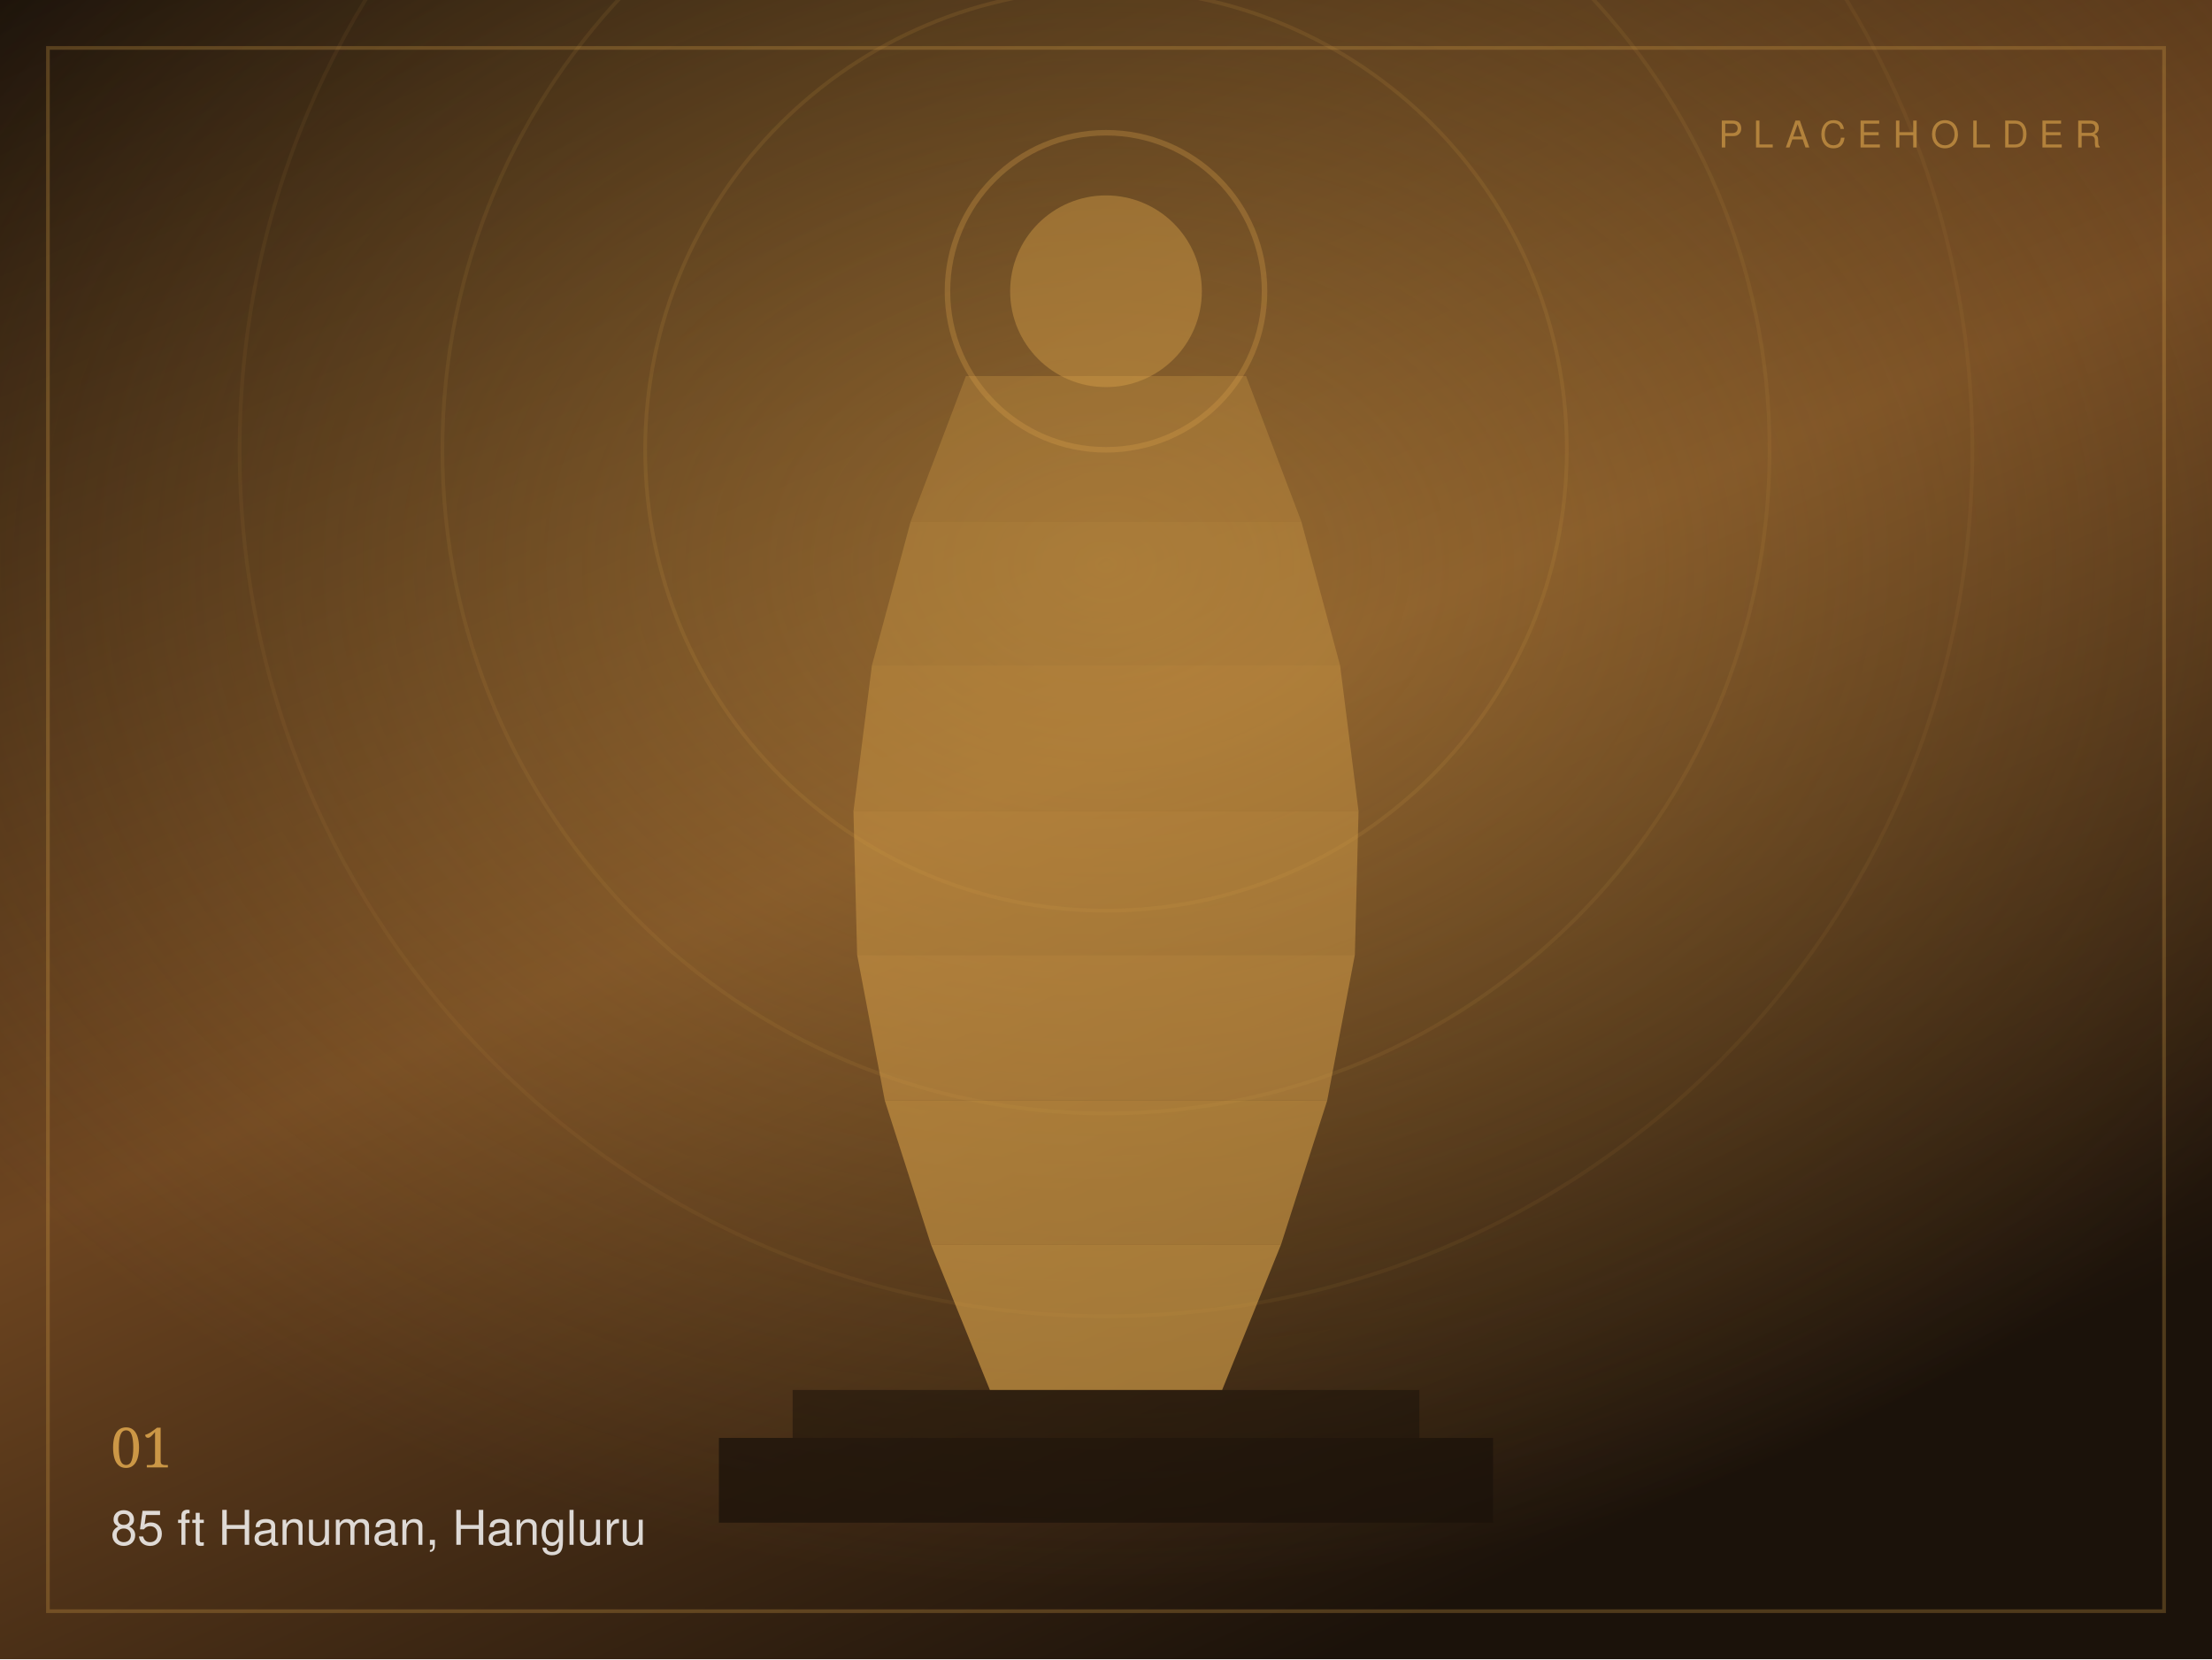
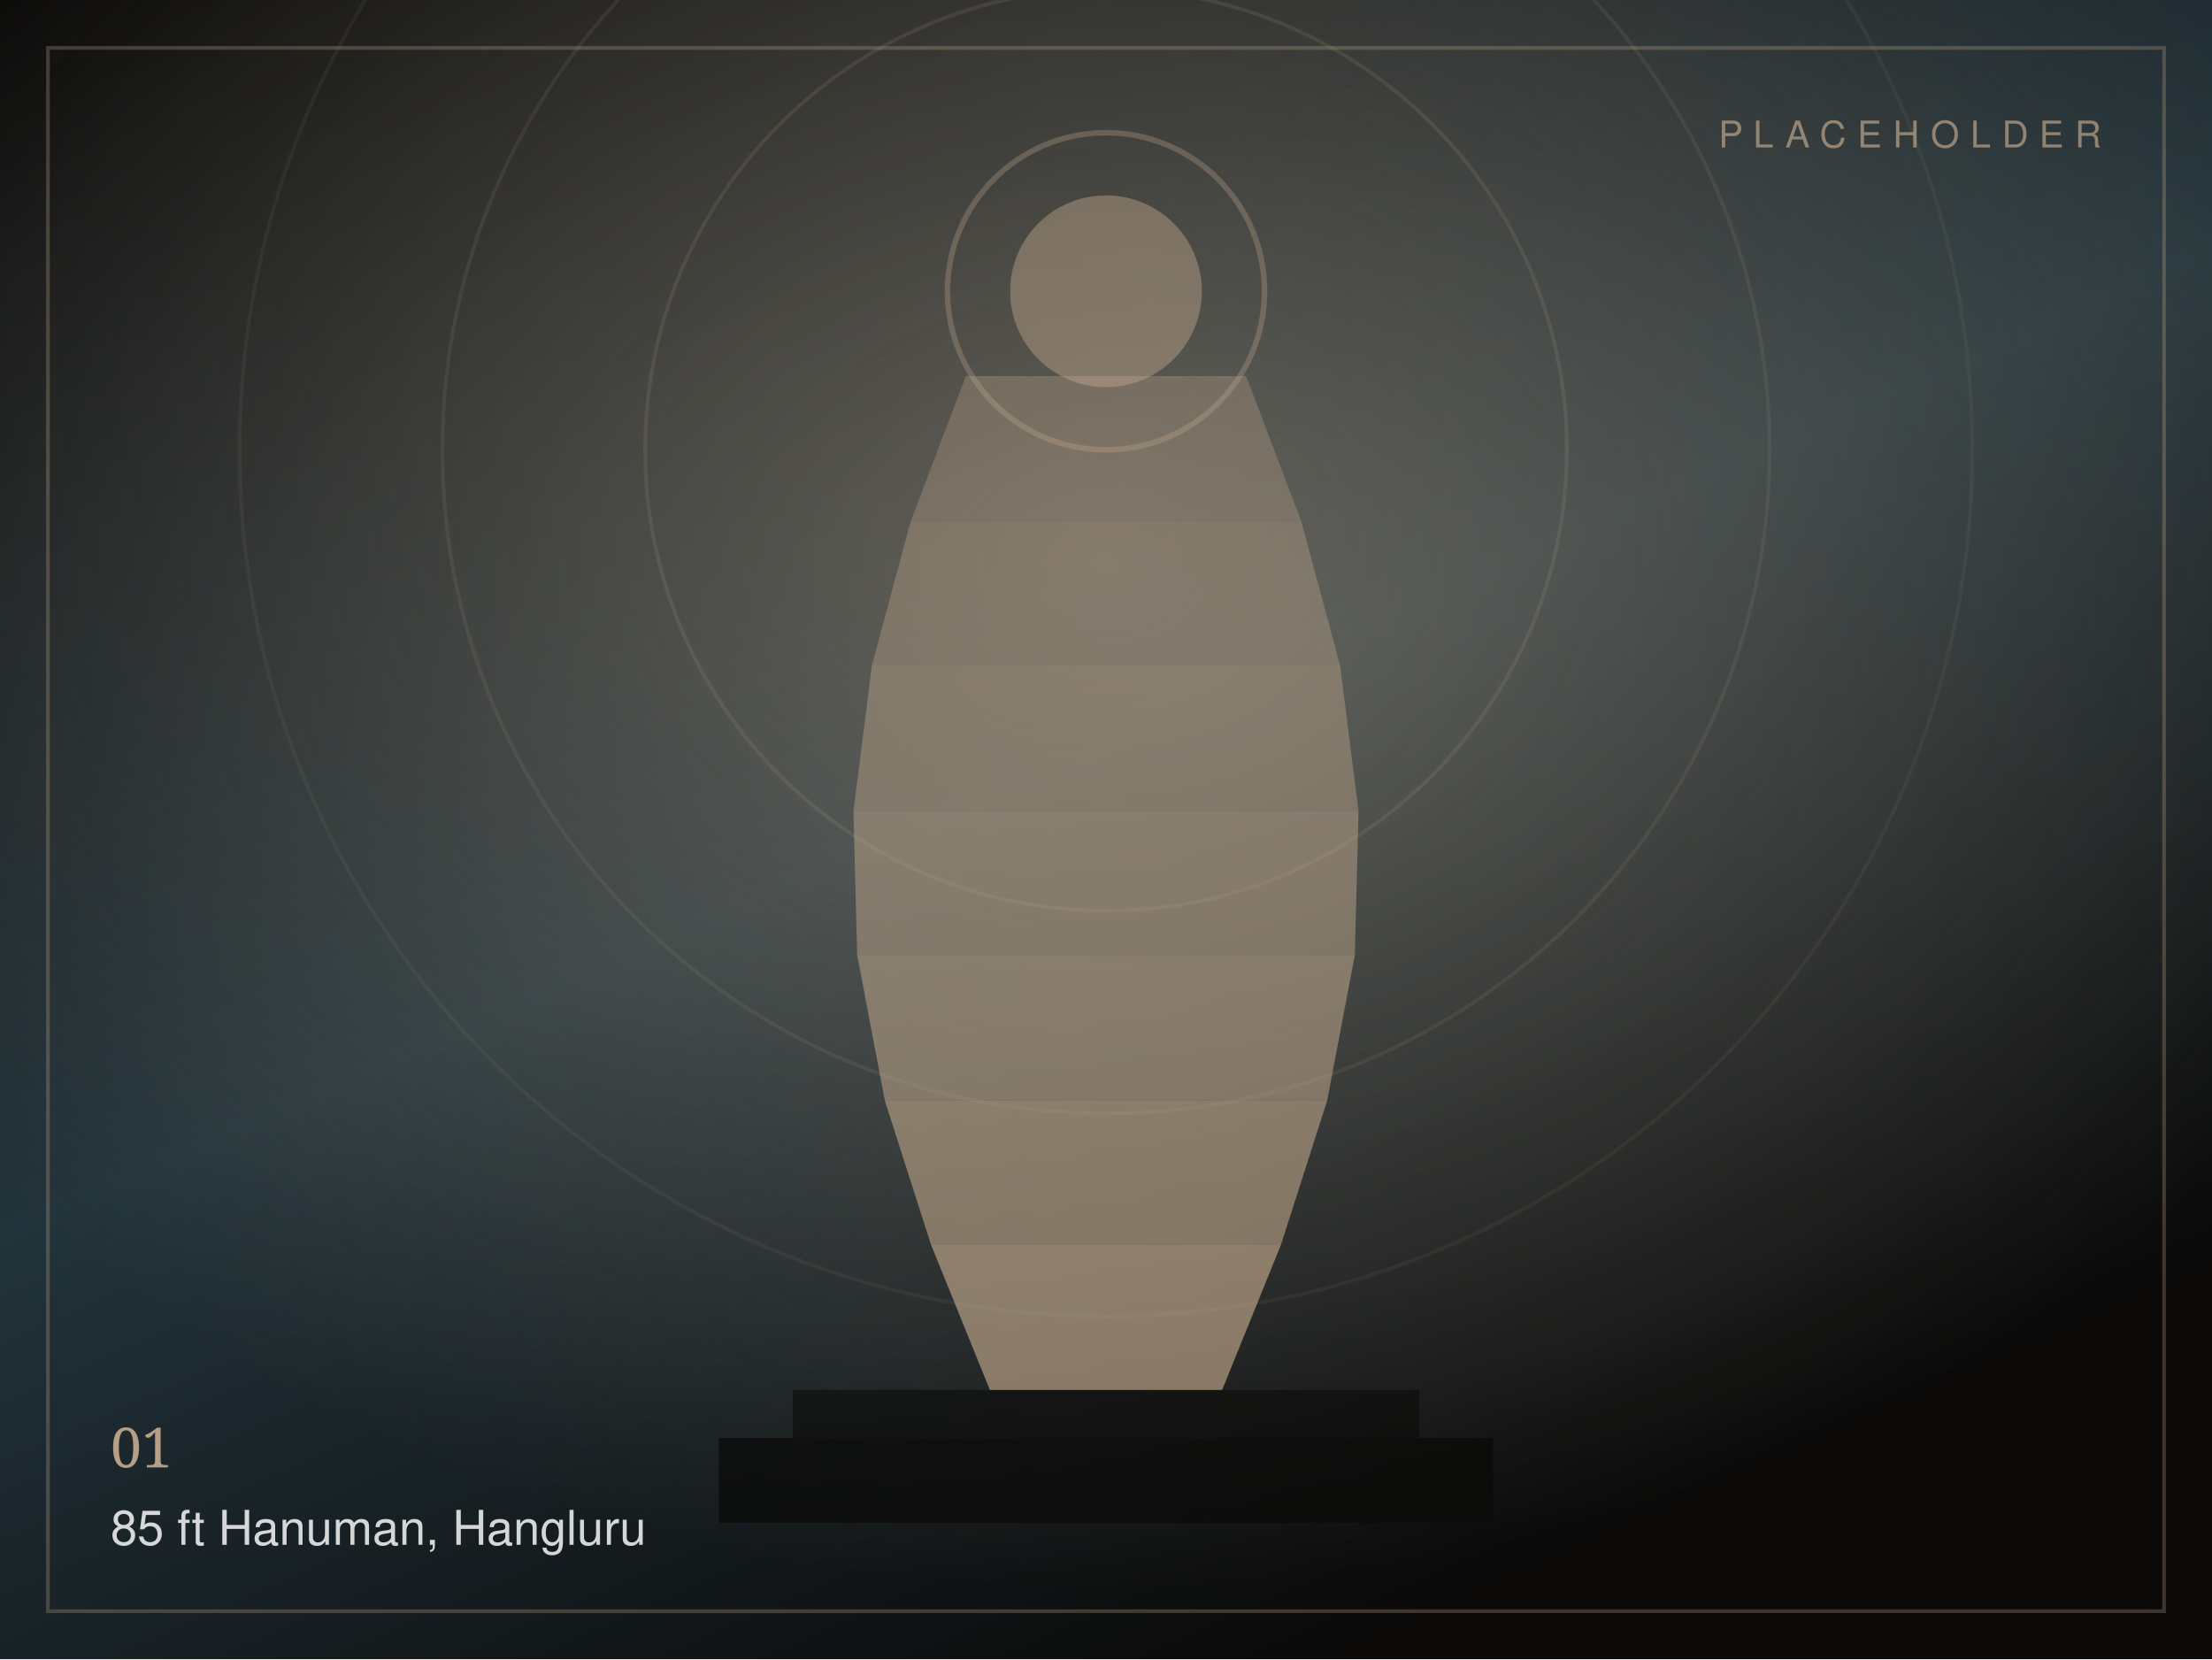
<svg xmlns="http://www.w3.org/2000/svg" viewBox="0 0 1200 900" width="1200" height="900" role="img" aria-label="85 ft Hanuman, Hangluru">
  <defs>
    <linearGradient id="g0" x1="0" y1="0" x2="0.6" y2="1">
-       <stop offset="0" stop-color="#1b120a" />
-       <stop offset="0.55" stop-color="#6d4520" />
-       <stop offset="1" stop-color="#1b120a" />
+       <stop offset="0" stop-color="#0A0908" />
+       <stop offset="0.55" stop-color="#22333B" />
+       <stop offset="1" stop-color="#0A0908" />
    </linearGradient>
    <radialGradient id="r0" cx="0.5" cy="0.34" r="0.62">
-       <stop offset="0" stop-color="#d8a24a" stop-opacity="0.42" />
-       <stop offset="1" stop-color="#d8a24a" stop-opacity="0" />
+       <stop offset="0" stop-color="#C6AC8F" stop-opacity="0.42" />
+       <stop offset="1" stop-color="#C6AC8F" stop-opacity="0" />
    </radialGradient>
  </defs>
  <rect width="1200" height="900" fill="url(#g0)" />
  <rect width="1200" height="900" fill="url(#r0)" />
-   <rect x="390" y="780" width="420" height="46" fill="#1b120a" opacity="0.75" />
-   <rect x="430" y="754" width="340" height="26" fill="#1b120a" opacity="0.55" />
-   <path d="M524 204 L676 204 L706 283 L494 283 Z" fill="#d8a24a" opacity="0.30" />
-   <path d="M494 283 L706 283 L727 361 L473 361 Z" fill="#d8a24a" opacity="0.35" />
-   <path d="M473 361 L727 361 L737 440 L463 440 Z" fill="#d8a24a" opacity="0.41" />
-   <path d="M463 440 L737 440 L735 518 L465 518 Z" fill="#d8a24a" opacity="0.46" />
-   <path d="M465 518 L735 518 L720 597 L480 597 Z" fill="#d8a24a" opacity="0.52" />
-   <path d="M480 597 L720 597 L695 675 L505 675 Z" fill="#d8a24a" opacity="0.57" />
-   <path d="M505 675 L695 675 L663 754 L537 754 Z" fill="#d8a24a" opacity="0.63" />
-   <circle cx="600" cy="158" r="52" fill="#d8a24a" opacity="0.42" />
-   <circle cx="600" cy="158" r="86" fill="none" stroke="#d8a24a" stroke-opacity="0.30" stroke-width="3" />
-   <circle cx="600" cy="244" r="250" fill="none" stroke="#d8a24a" stroke-opacity="0.13" stroke-width="2" />
-   <circle cx="600" cy="244" r="360" fill="none" stroke="#d8a24a" stroke-opacity="0.10" stroke-width="2" />
-   <circle cx="600" cy="244" r="470" fill="none" stroke="#d8a24a" stroke-opacity="0.07" stroke-width="2" />
-   <rect x="26" y="26" width="1148" height="848" fill="none" stroke="#d8a24a" stroke-opacity="0.28" stroke-width="2" />
-   <text x="60" y="796" font-family="Georgia,serif" font-size="30" fill="#d8a24a" opacity="0.9">01</text>
+   <rect x="390" y="780" width="420" height="46" fill="#0A0908" opacity="0.75" />
+   <rect x="430" y="754" width="340" height="26" fill="#0A0908" opacity="0.55" />
+   <path d="M524 204 L676 204 L706 283 L494 283 Z" fill="#C6AC8F" opacity="0.30" />
+   <path d="M494 283 L706 283 L727 361 L473 361 Z" fill="#C6AC8F" opacity="0.35" />
+   <path d="M473 361 L727 361 L737 440 L463 440 Z" fill="#C6AC8F" opacity="0.41" />
+   <path d="M463 440 L737 440 L735 518 L465 518 Z" fill="#C6AC8F" opacity="0.46" />
+   <path d="M465 518 L735 518 L720 597 L480 597 Z" fill="#C6AC8F" opacity="0.52" />
+   <path d="M480 597 L720 597 L695 675 L505 675 Z" fill="#C6AC8F" opacity="0.57" />
+   <path d="M505 675 L695 675 L663 754 L537 754 Z" fill="#C6AC8F" opacity="0.63" />
+   <circle cx="600" cy="158" r="52" fill="#C6AC8F" opacity="0.42" />
+   <circle cx="600" cy="158" r="86" fill="none" stroke="#C6AC8F" stroke-opacity="0.30" stroke-width="3" />
+   <circle cx="600" cy="244" r="250" fill="none" stroke="#C6AC8F" stroke-opacity="0.13" stroke-width="2" />
+   <circle cx="600" cy="244" r="360" fill="none" stroke="#C6AC8F" stroke-opacity="0.10" stroke-width="2" />
+   <circle cx="600" cy="244" r="470" fill="none" stroke="#C6AC8F" stroke-opacity="0.07" stroke-width="2" />
+   <rect x="26" y="26" width="1148" height="848" fill="none" stroke="#C6AC8F" stroke-opacity="0.28" stroke-width="2" />
+   <text x="60" y="796" font-family="Georgia,serif" font-size="30" fill="#C6AC8F" opacity="0.9">01</text>
  <text x="60" y="838" font-family="Helvetica,Arial,sans-serif" font-size="26" fill="#ffffff" opacity="0.82">85 ft Hanuman, Hangluru</text>
-   <text x="1140" y="80" text-anchor="end" font-family="Helvetica,Arial,sans-serif" font-size="20" letter-spacing="6" fill="#d8a24a" opacity="0.65">PLACEHOLDER</text>
+   <text x="1140" y="80" text-anchor="end" font-family="Helvetica,Arial,sans-serif" font-size="20" letter-spacing="6" fill="#C6AC8F" opacity="0.65">PLACEHOLDER</text>
</svg>
